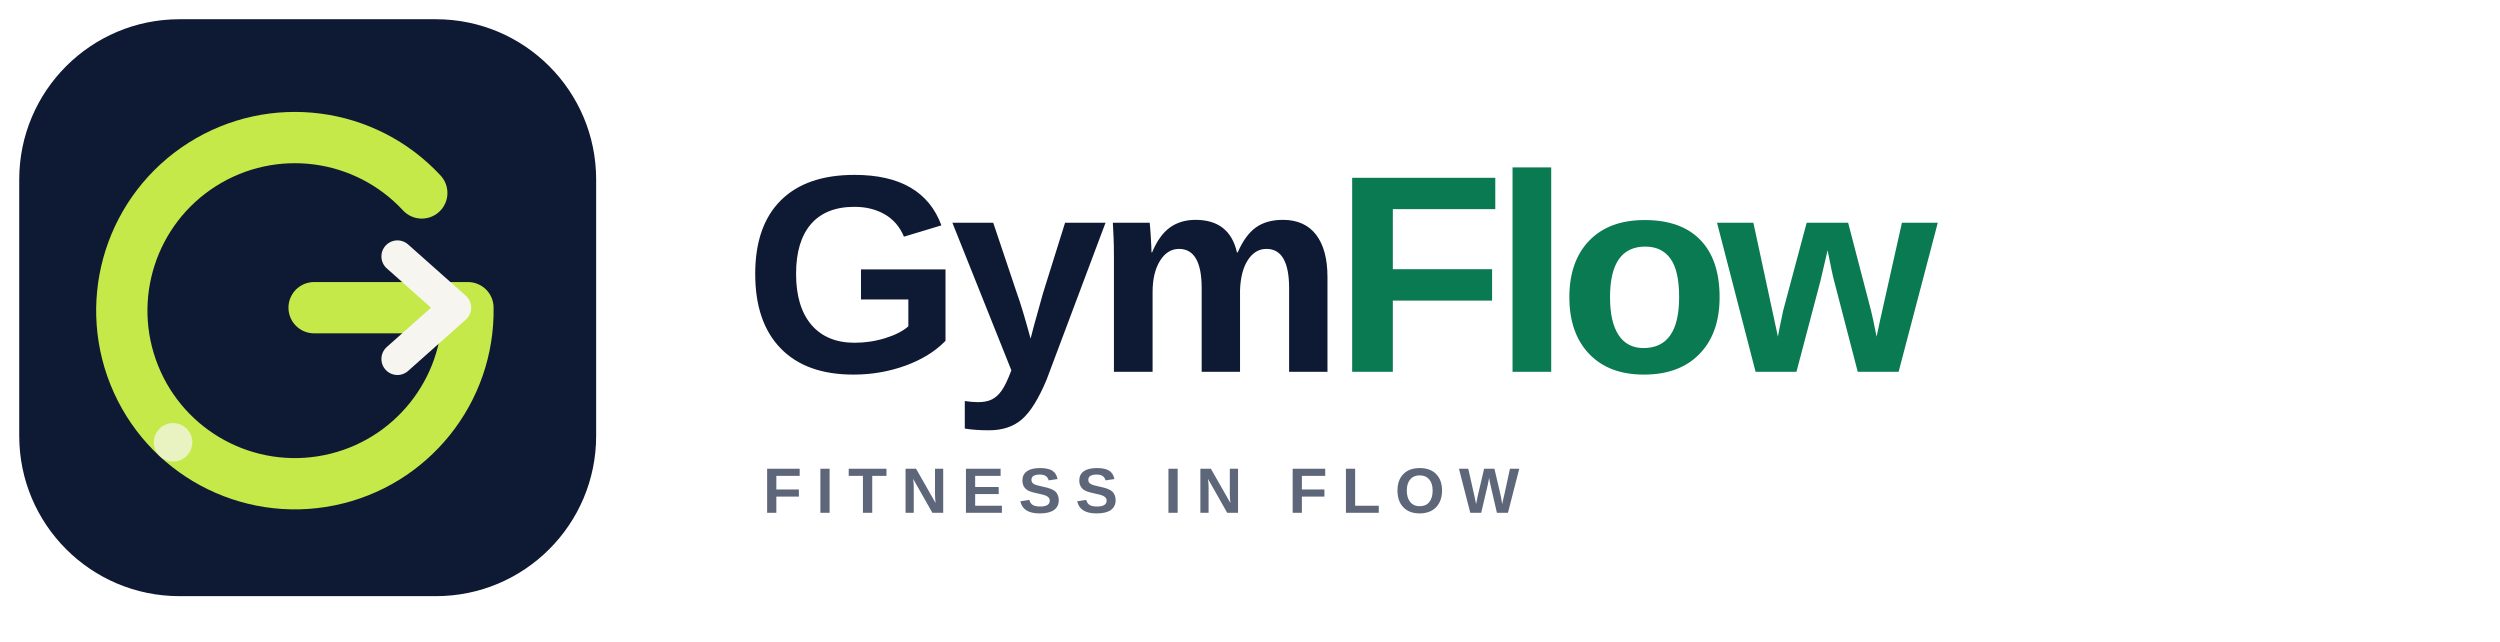
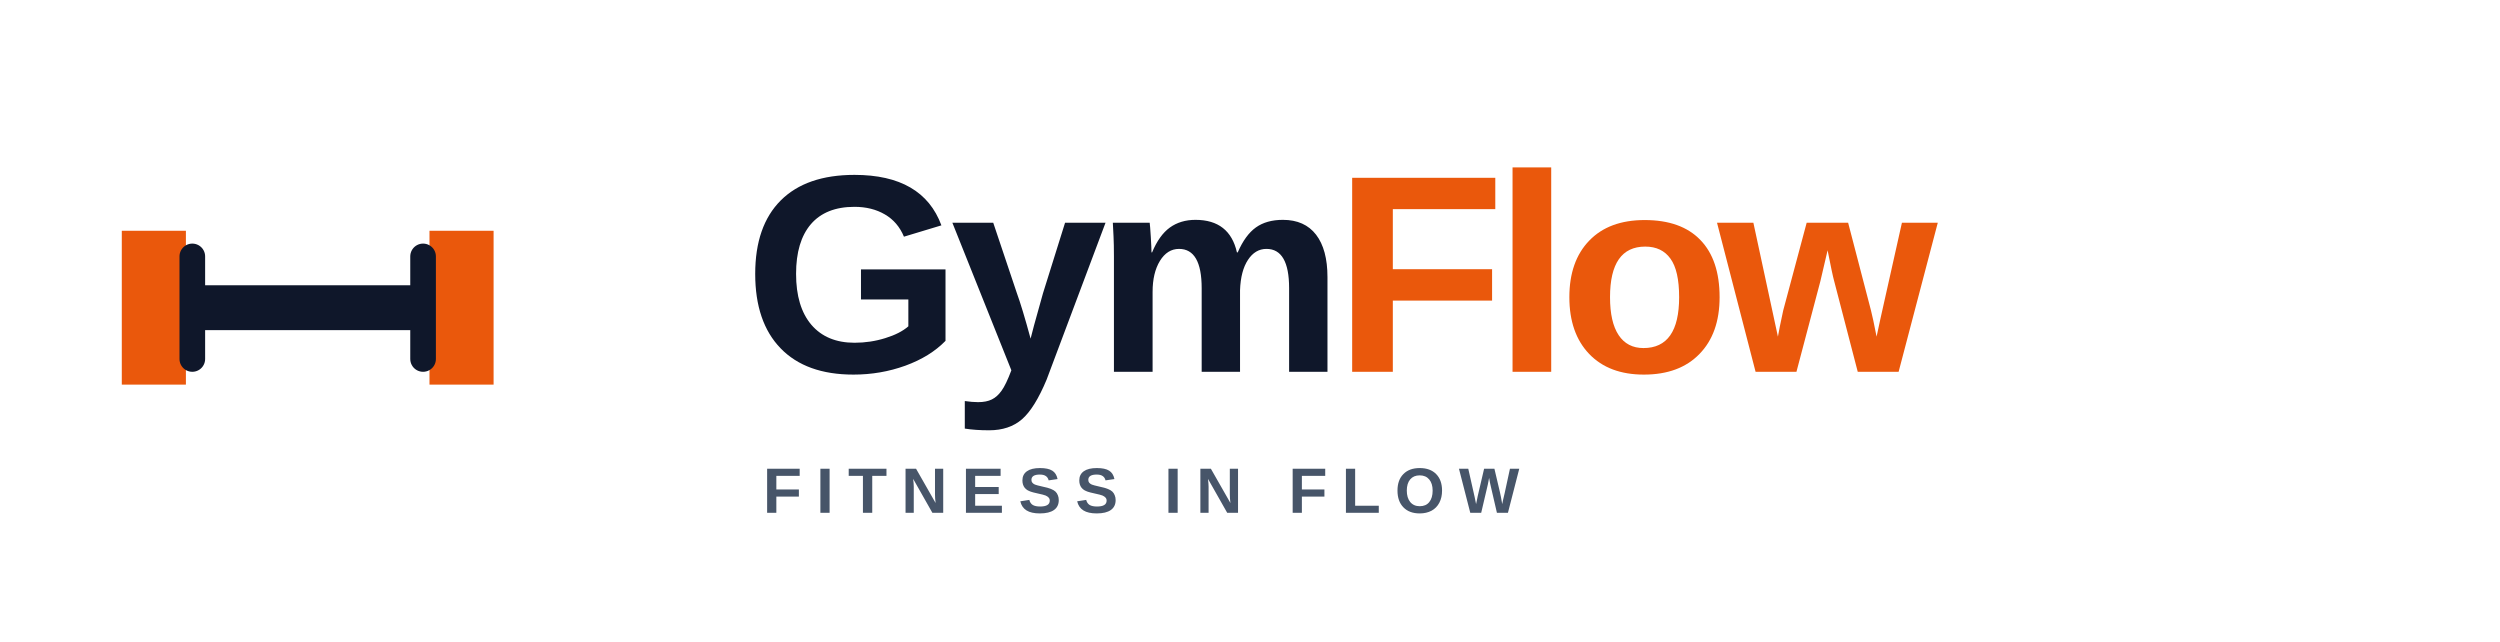
<svg xmlns="http://www.w3.org/2000/svg" viewBox="0 0 390 100" fill="none">
-   <rect x="3" y="3" width="90" height="90" rx="25" fill="#0E1A33" />
-   <path d="M65.8 30.1A27 27 0 1 0 73 48H49" stroke="#C6E94A" stroke-width="8" stroke-linecap="round" stroke-linejoin="round" />
-   <path d="m62 40 9 8-9 8" stroke="#F7F5EF" stroke-width="5" stroke-linecap="round" stroke-linejoin="round" />
-   <circle cx="27" cy="69" r="3" fill="#F7F5EF" fill-opacity=".72" />
-   <text x="116" y="58" fill="#0E1A33" font-family="Arial, Helvetica, sans-serif" font-size="44" font-weight="700" letter-spacing="-2">Gym</text>
-   <text x="208" y="58" fill="#0A7A52" font-family="Arial, Helvetica, sans-serif" font-size="44" font-weight="700" letter-spacing="-2">Flow</text>
-   <text x="119" y="80" fill="#5E667A" font-family="Arial, Helvetica, sans-serif" font-size="10" font-weight="600" letter-spacing="2.2">FITNESS IN FLOW</text>
+   <path d="M29 48h38" stroke="#0F172A" stroke-width="7" stroke-linecap="round" />
+   <path d="M19 36h10v24H19zM67 36h10v24H67z" fill="#EA580C" />
+   <path d="M30 40v16M66 40v16" stroke="#0F172A" stroke-width="4" stroke-linecap="round" />
+   <text x="116" y="58" fill="#0F172A" font-family="Arial, Helvetica, sans-serif" font-size="44" font-weight="700" letter-spacing="-2">Gym</text>
+   <text x="208" y="58" fill="#EA580C" font-family="Arial, Helvetica, sans-serif" font-size="44" font-weight="700" letter-spacing="-2">Flow</text>
+   <text x="119" y="80" fill="#475569" font-family="Arial, Helvetica, sans-serif" font-size="10" font-weight="600" letter-spacing="2.2">FITNESS IN FLOW</text>
</svg>
